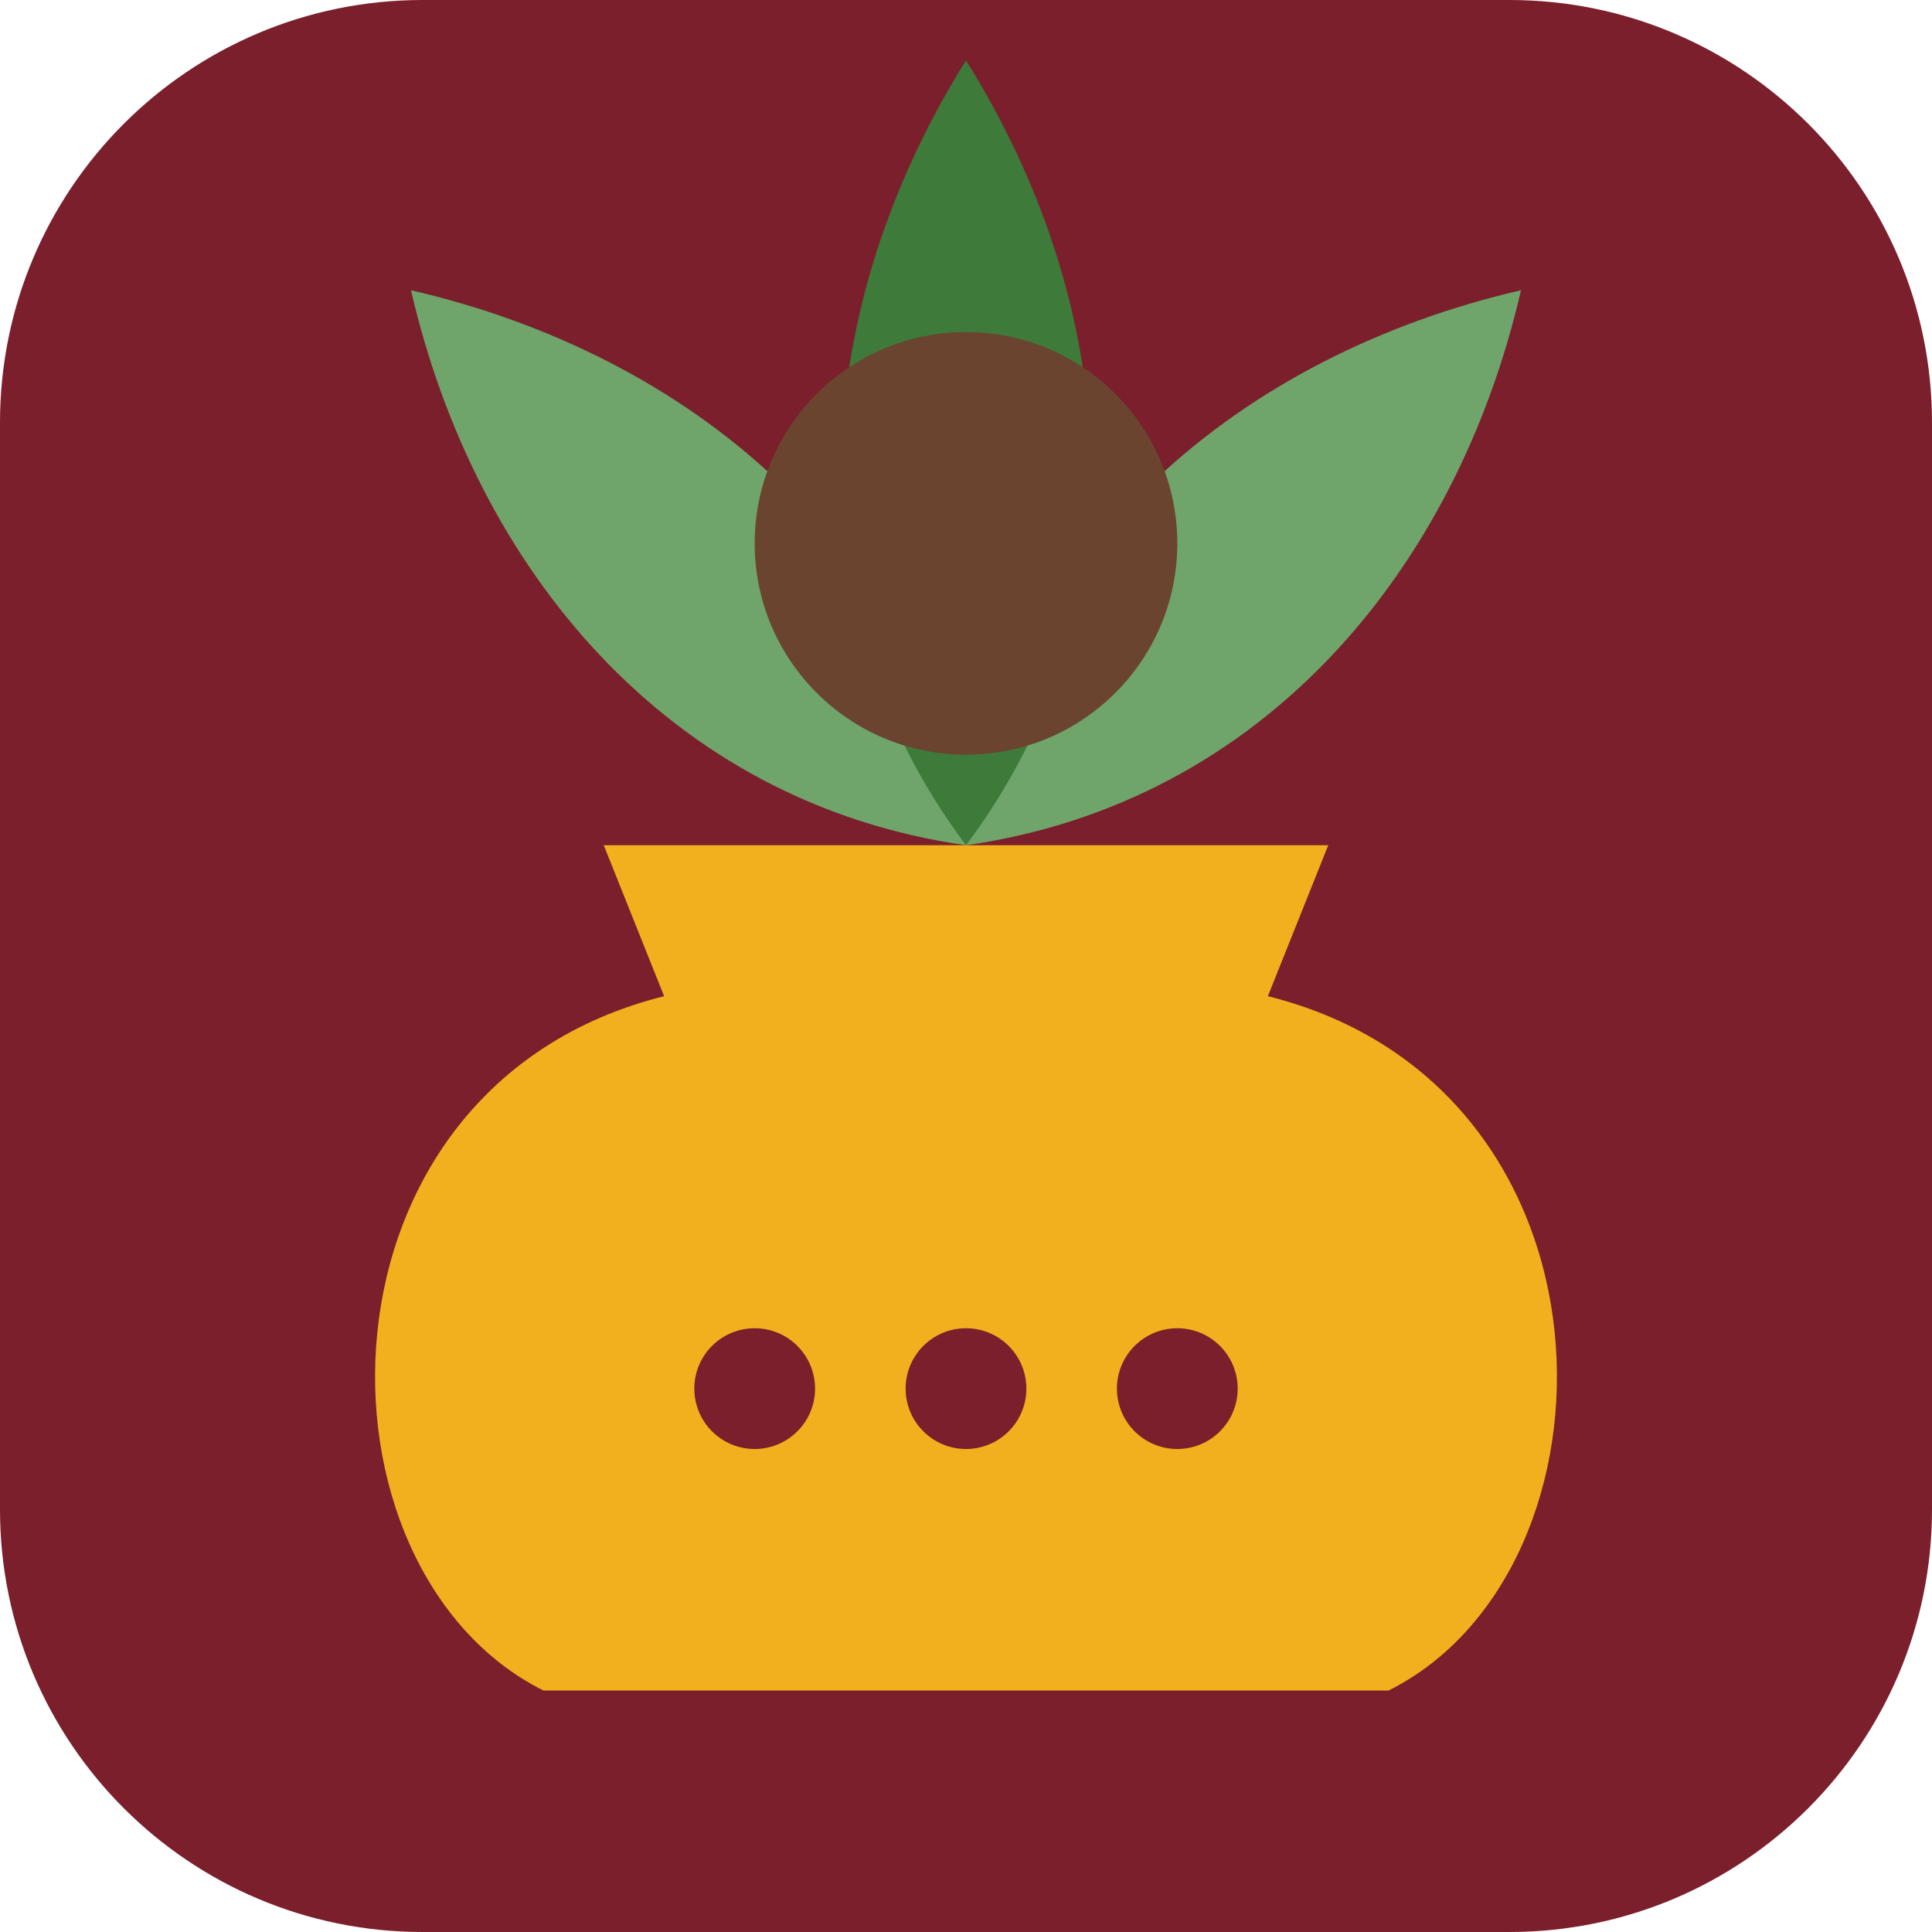
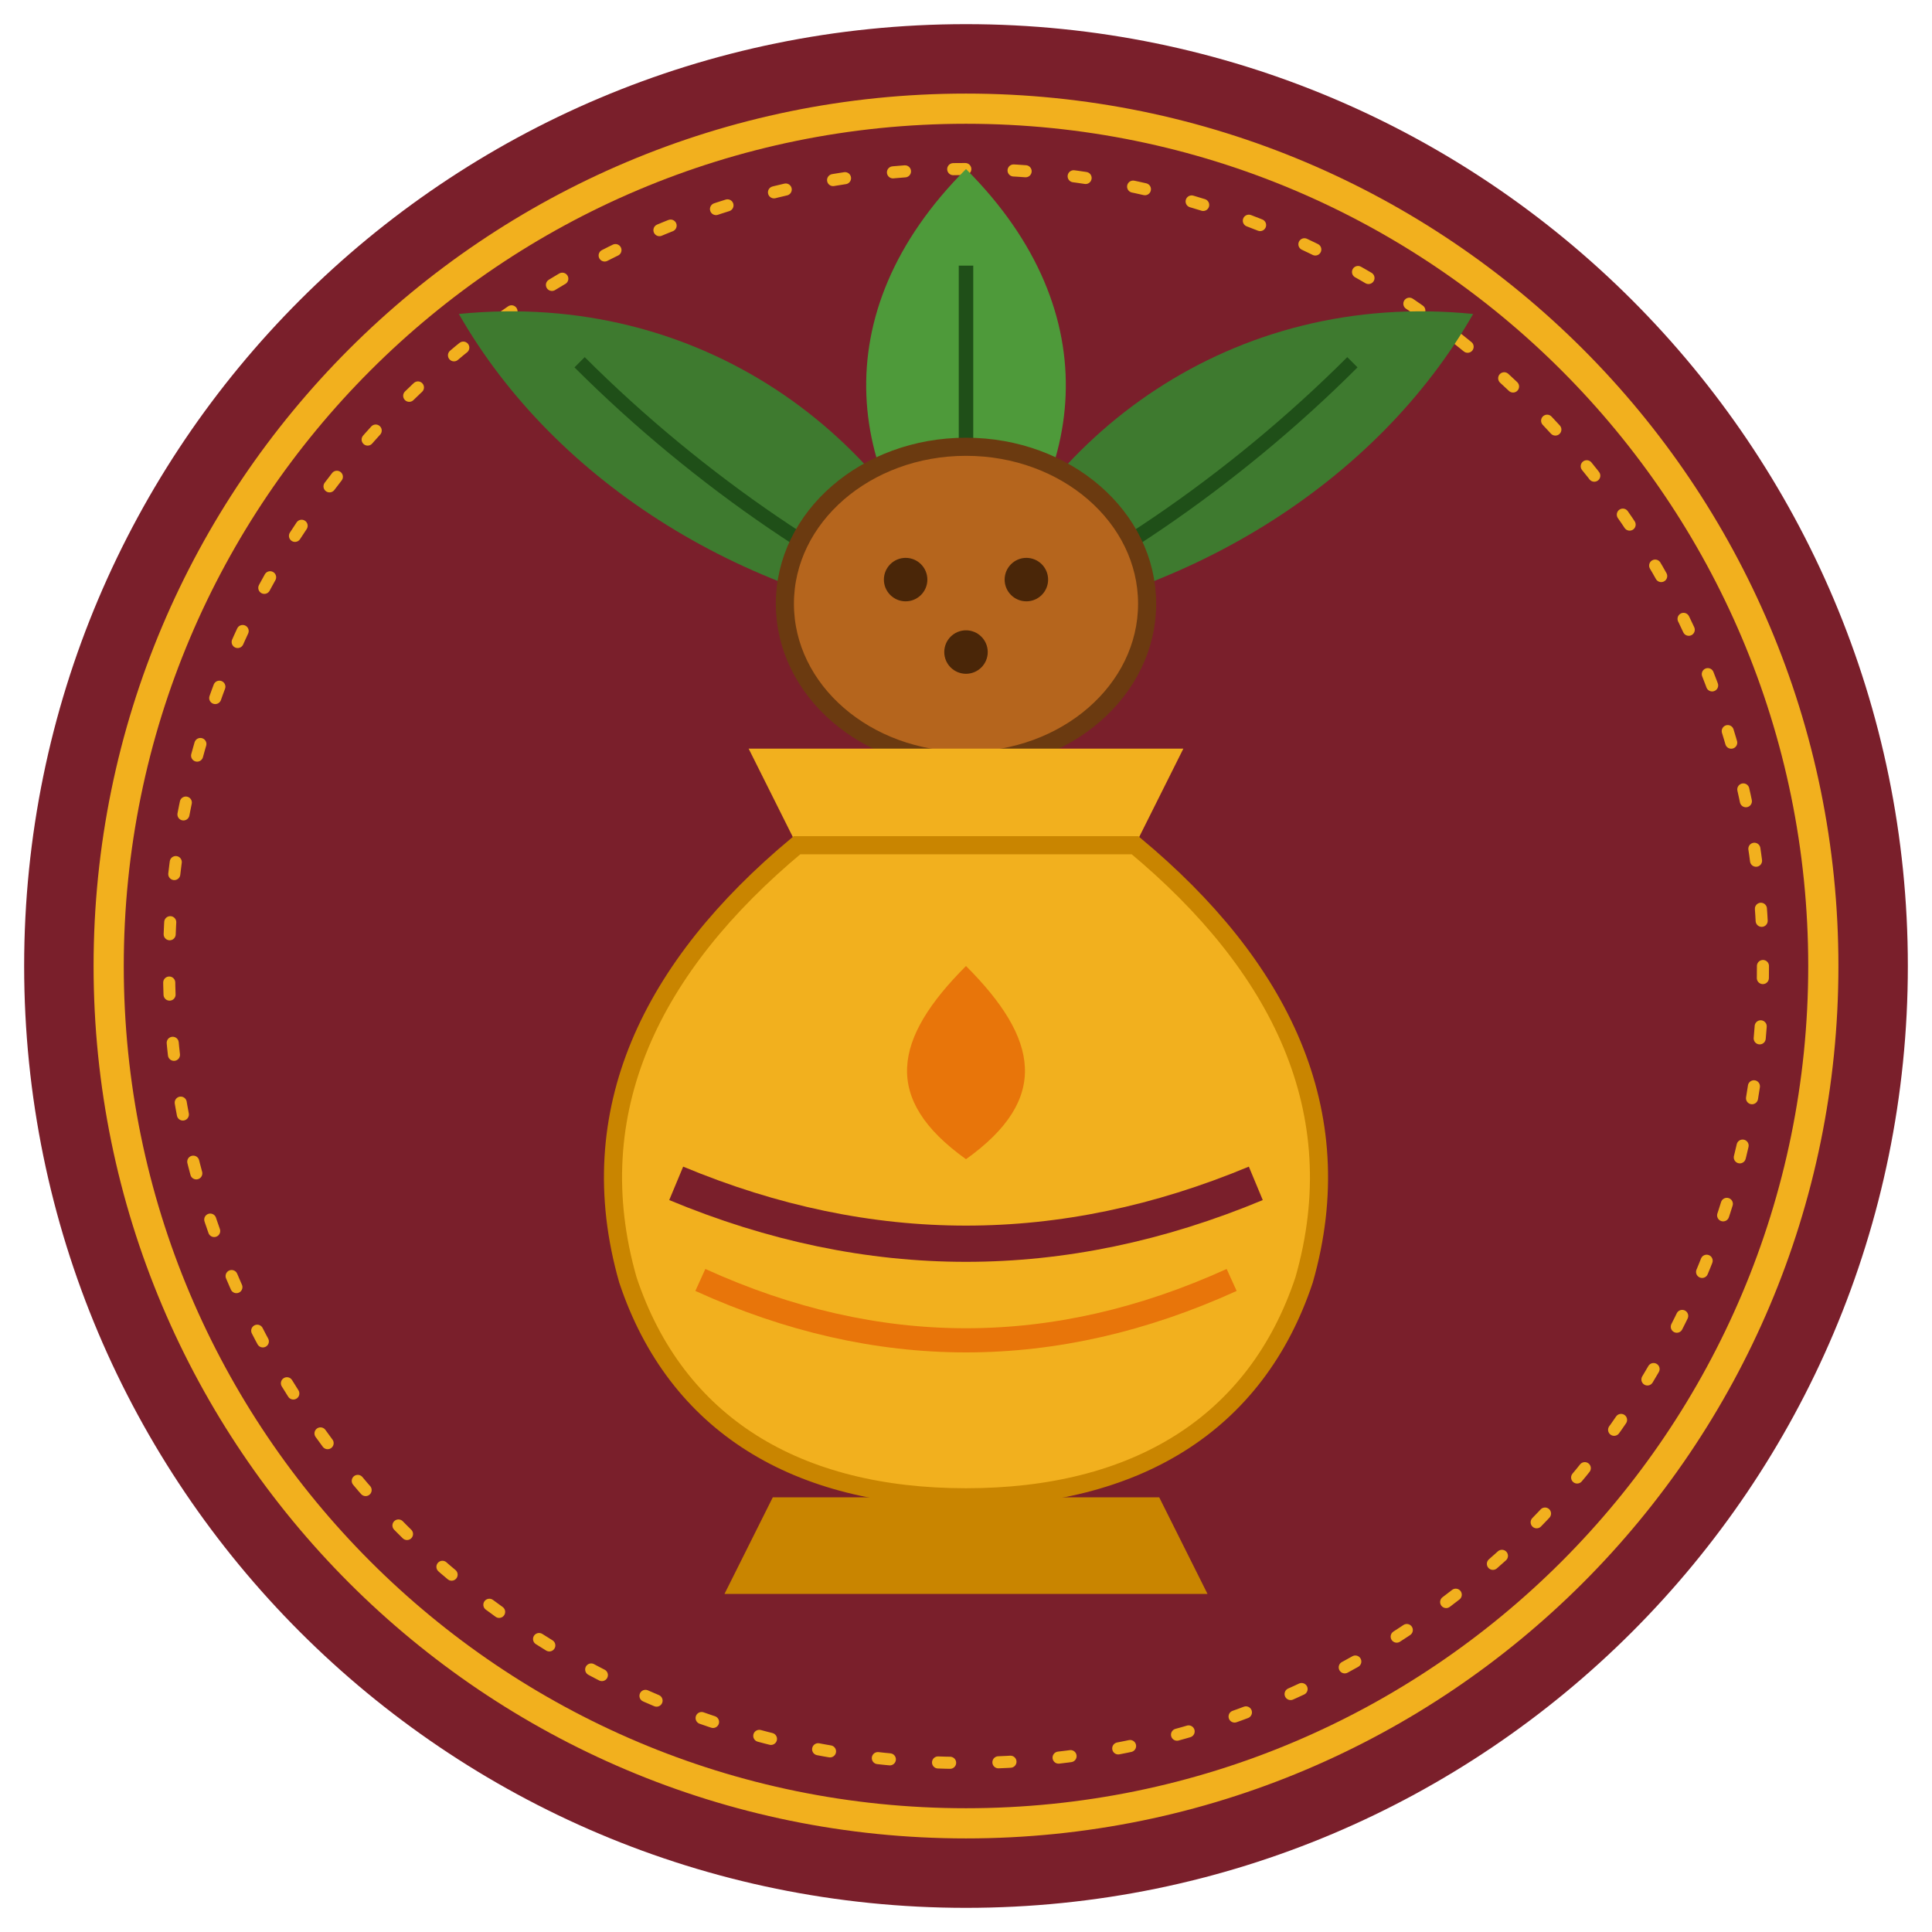
- <svg xmlns="http://www.w3.org/2000/svg" viewBox="0 0 64 64" width="64" height="64">
-   <rect width="64" height="64" rx="14" fill="#7A1F2B" />
-   <path transform="translate(32 28) rotate(-45)" d="M0 0C-6-8-5-18 0-26C5-18 6-8 0 0Z" fill="#6FA56B" />
-   <path transform="translate(32 28) rotate(45)" d="M0 0C-6-8-5-18 0-26C5-18 6-8 0 0Z" fill="#6FA56B" />
-   <path transform="translate(32 28) rotate(0)" d="M0 0C-6-8-5-18 0-26C5-18 6-8 0 0Z" fill="#3E7B3A" />
-   <circle cx="32" cy="18" r="7" fill="#6B4430" />
-   <path d="M20 28H44L42 33C54 36 54 52 46 56H18C10 52 10 36 22 33Z" fill="#F2B01E" />
-   <circle cx="25" cy="46" r="2" fill="#7A1F2B" />
-   <circle cx="32" cy="46" r="2" fill="#7A1F2B" />
-   <circle cx="39" cy="46" r="2" fill="#7A1F2B" />
+ <svg xmlns="http://www.w3.org/2000/svg" viewBox="0 0 160 160" width="64" height="64">
+   <circle cx="80" cy="80" r="78" fill="#7A1F2B" />
+   <circle cx="80" cy="80" r="71" fill="none" stroke="#F2B01E" stroke-width="2.5" />
+   <circle cx="80" cy="80" r="66" fill="none" stroke="#F2B01E" stroke-width="1" stroke-dasharray="1 4" stroke-linecap="round" />
+   <path d="M80 52C62 50 46 40 38 26C58 24 74 36 80 52Z" fill="#3E7A2F" />
+   <path d="M80 52C98 50 114 40 122 26C102 24 86 36 80 52Z" fill="#3E7A2F" />
+   <path d="M80 50C70 40 68 26 80 14C92 26 90 40 80 50Z" fill="#4E9A3A" />
+   <path d="M80 50V22M80 52C70 48 58 40 48 30M80 52C90 48 102 40 112 30" stroke="#1F4F18" stroke-width="1.2" fill="none" />
+   <ellipse cx="80" cy="50" rx="15" ry="13" fill="#B5651D" />
+   <ellipse cx="80" cy="50" rx="15" ry="13" fill="none" stroke="#6B3A10" stroke-width="1.5" />
+   <circle cx="75" cy="48" r="1.8" fill="#4A2608" />
+   <circle cx="85" cy="48" r="1.8" fill="#4A2608" />
+   <circle cx="80" cy="54" r="1.8" fill="#4A2608" />
+   <path d="M62 62H98L94 70H66Z" fill="#F2B01E" />
+   <path d="M66 70H94C106 80 112 92 108 106C104 118 94 124 80 124C66 124 56 118 52 106C48 92 54 80 66 70Z" fill="#F2B01E" />
+   <path d="M66 70H94C106 80 112 92 108 106C104 118 94 124 80 124C66 124 56 118 52 106C48 92 54 80 66 70Z" fill="none" stroke="#C98500" stroke-width="1.5" />
+   <path d="M56 98Q80 108 104 98" stroke="#7A1F2B" stroke-width="3" fill="none" />
+   <path d="M58 106Q80 116 102 106" stroke="#E8750A" stroke-width="2" fill="none" />
+   <path d="M80 80C86 86 87 91 80 96C73 91 74 86 80 80Z" fill="#E8750A" />
+   <path d="M64 124H96L100 132H60Z" fill="#C98500" />
</svg>
